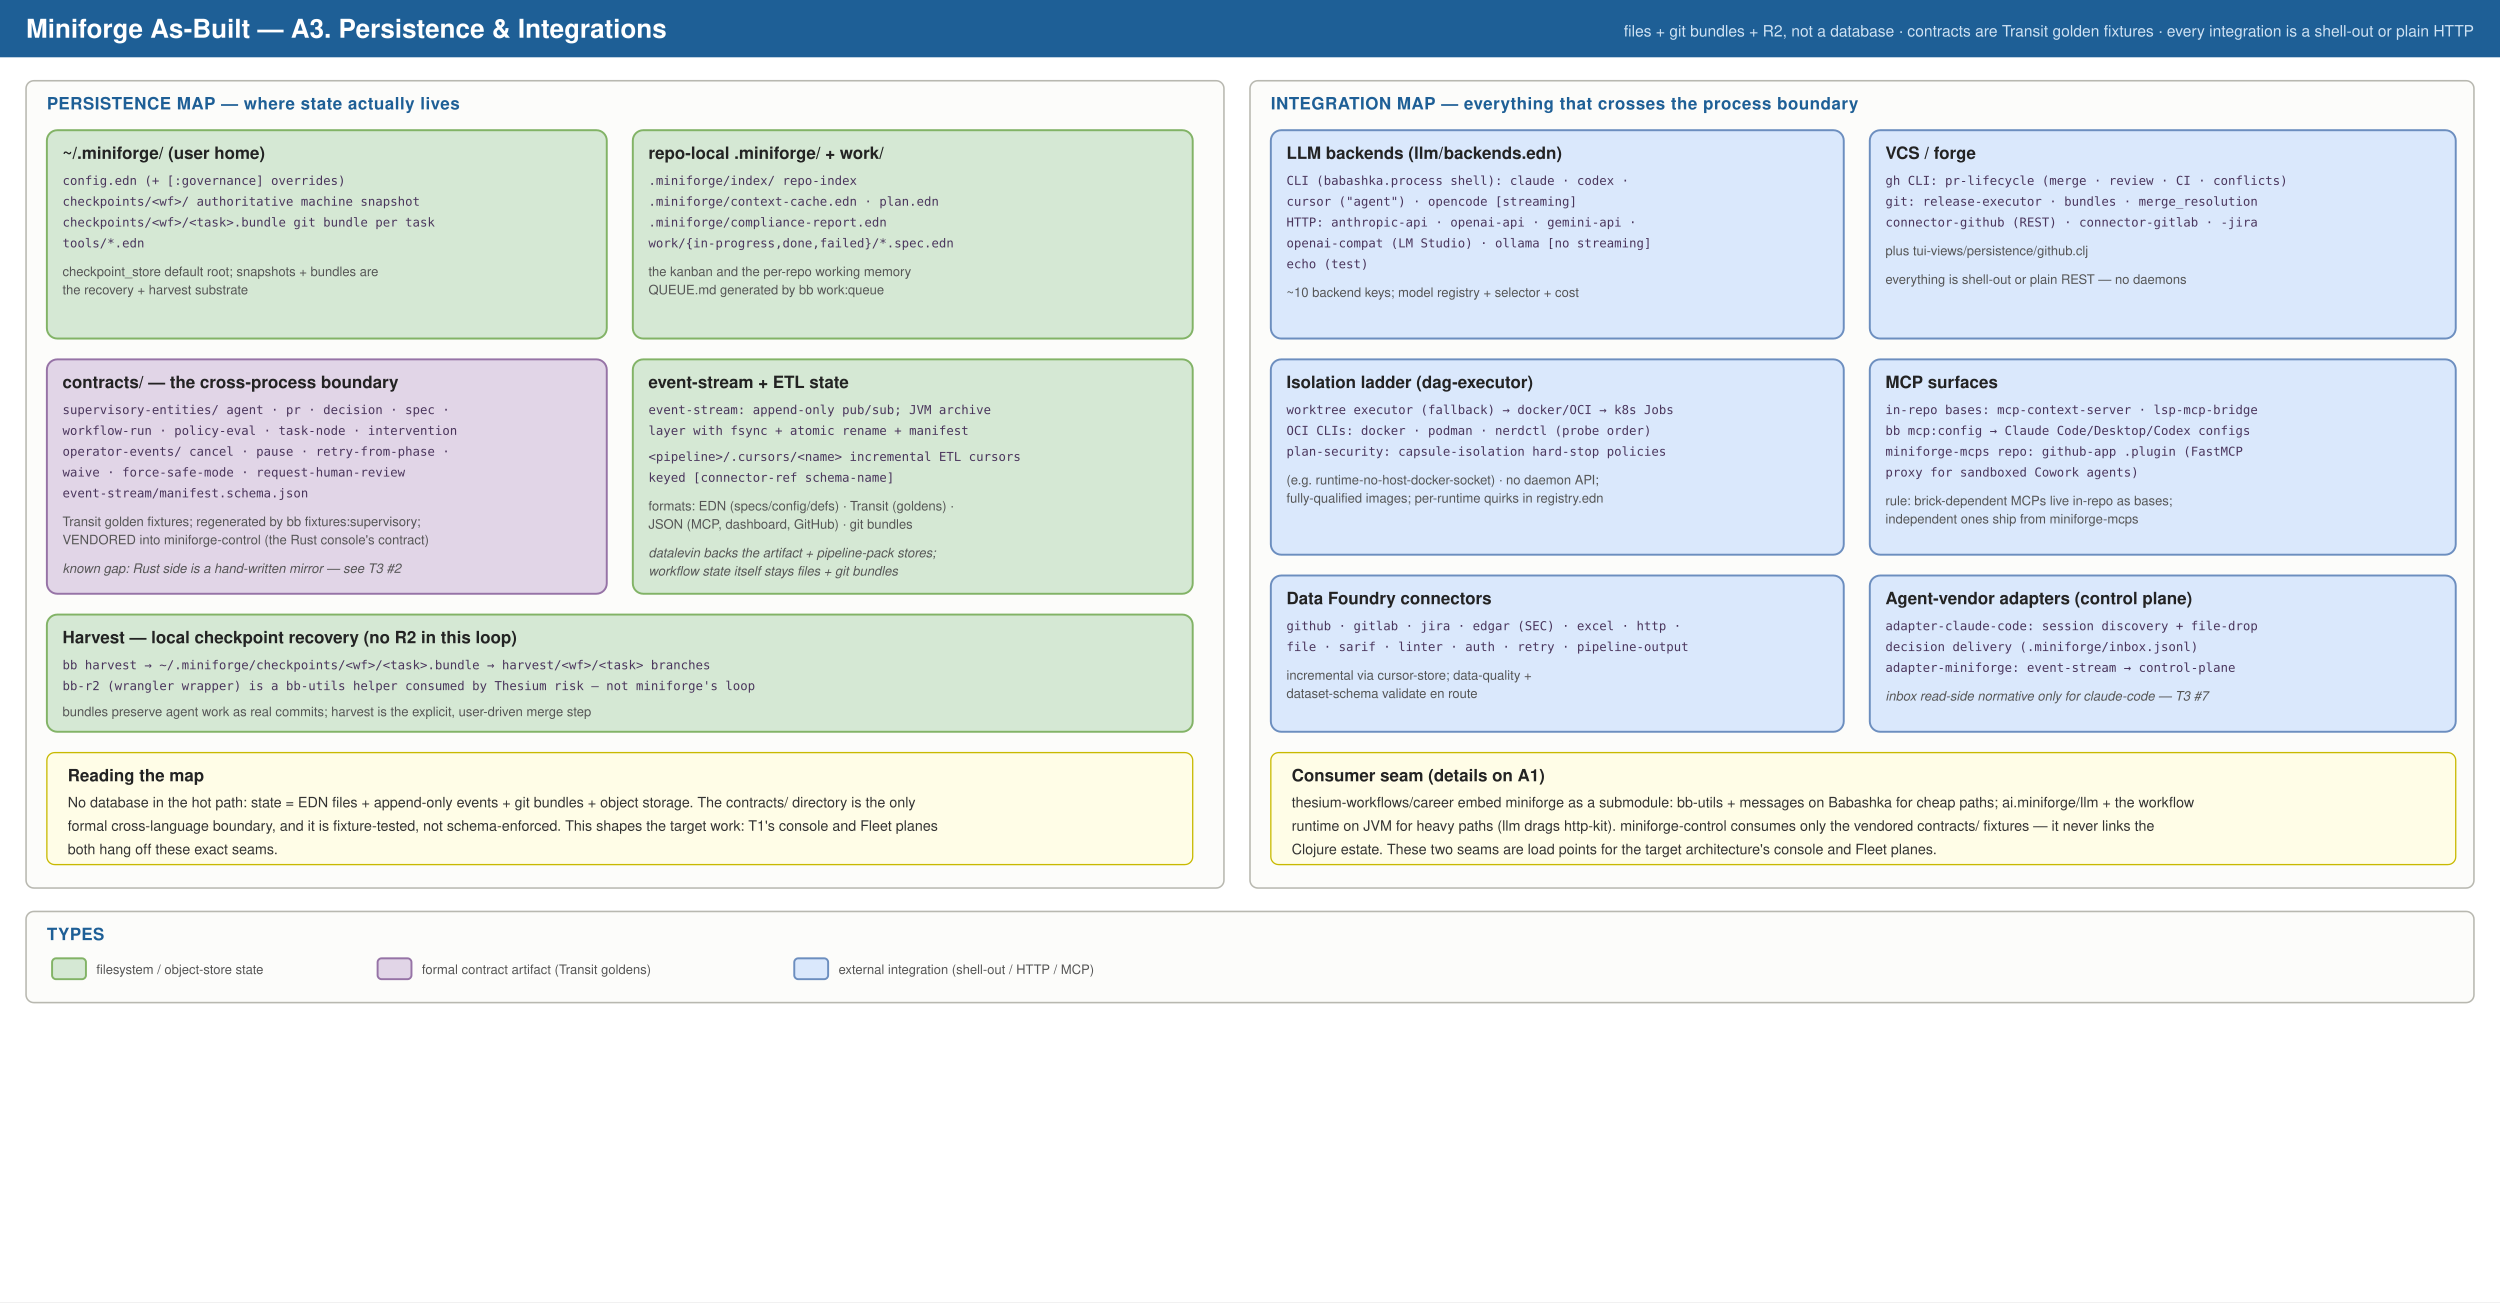
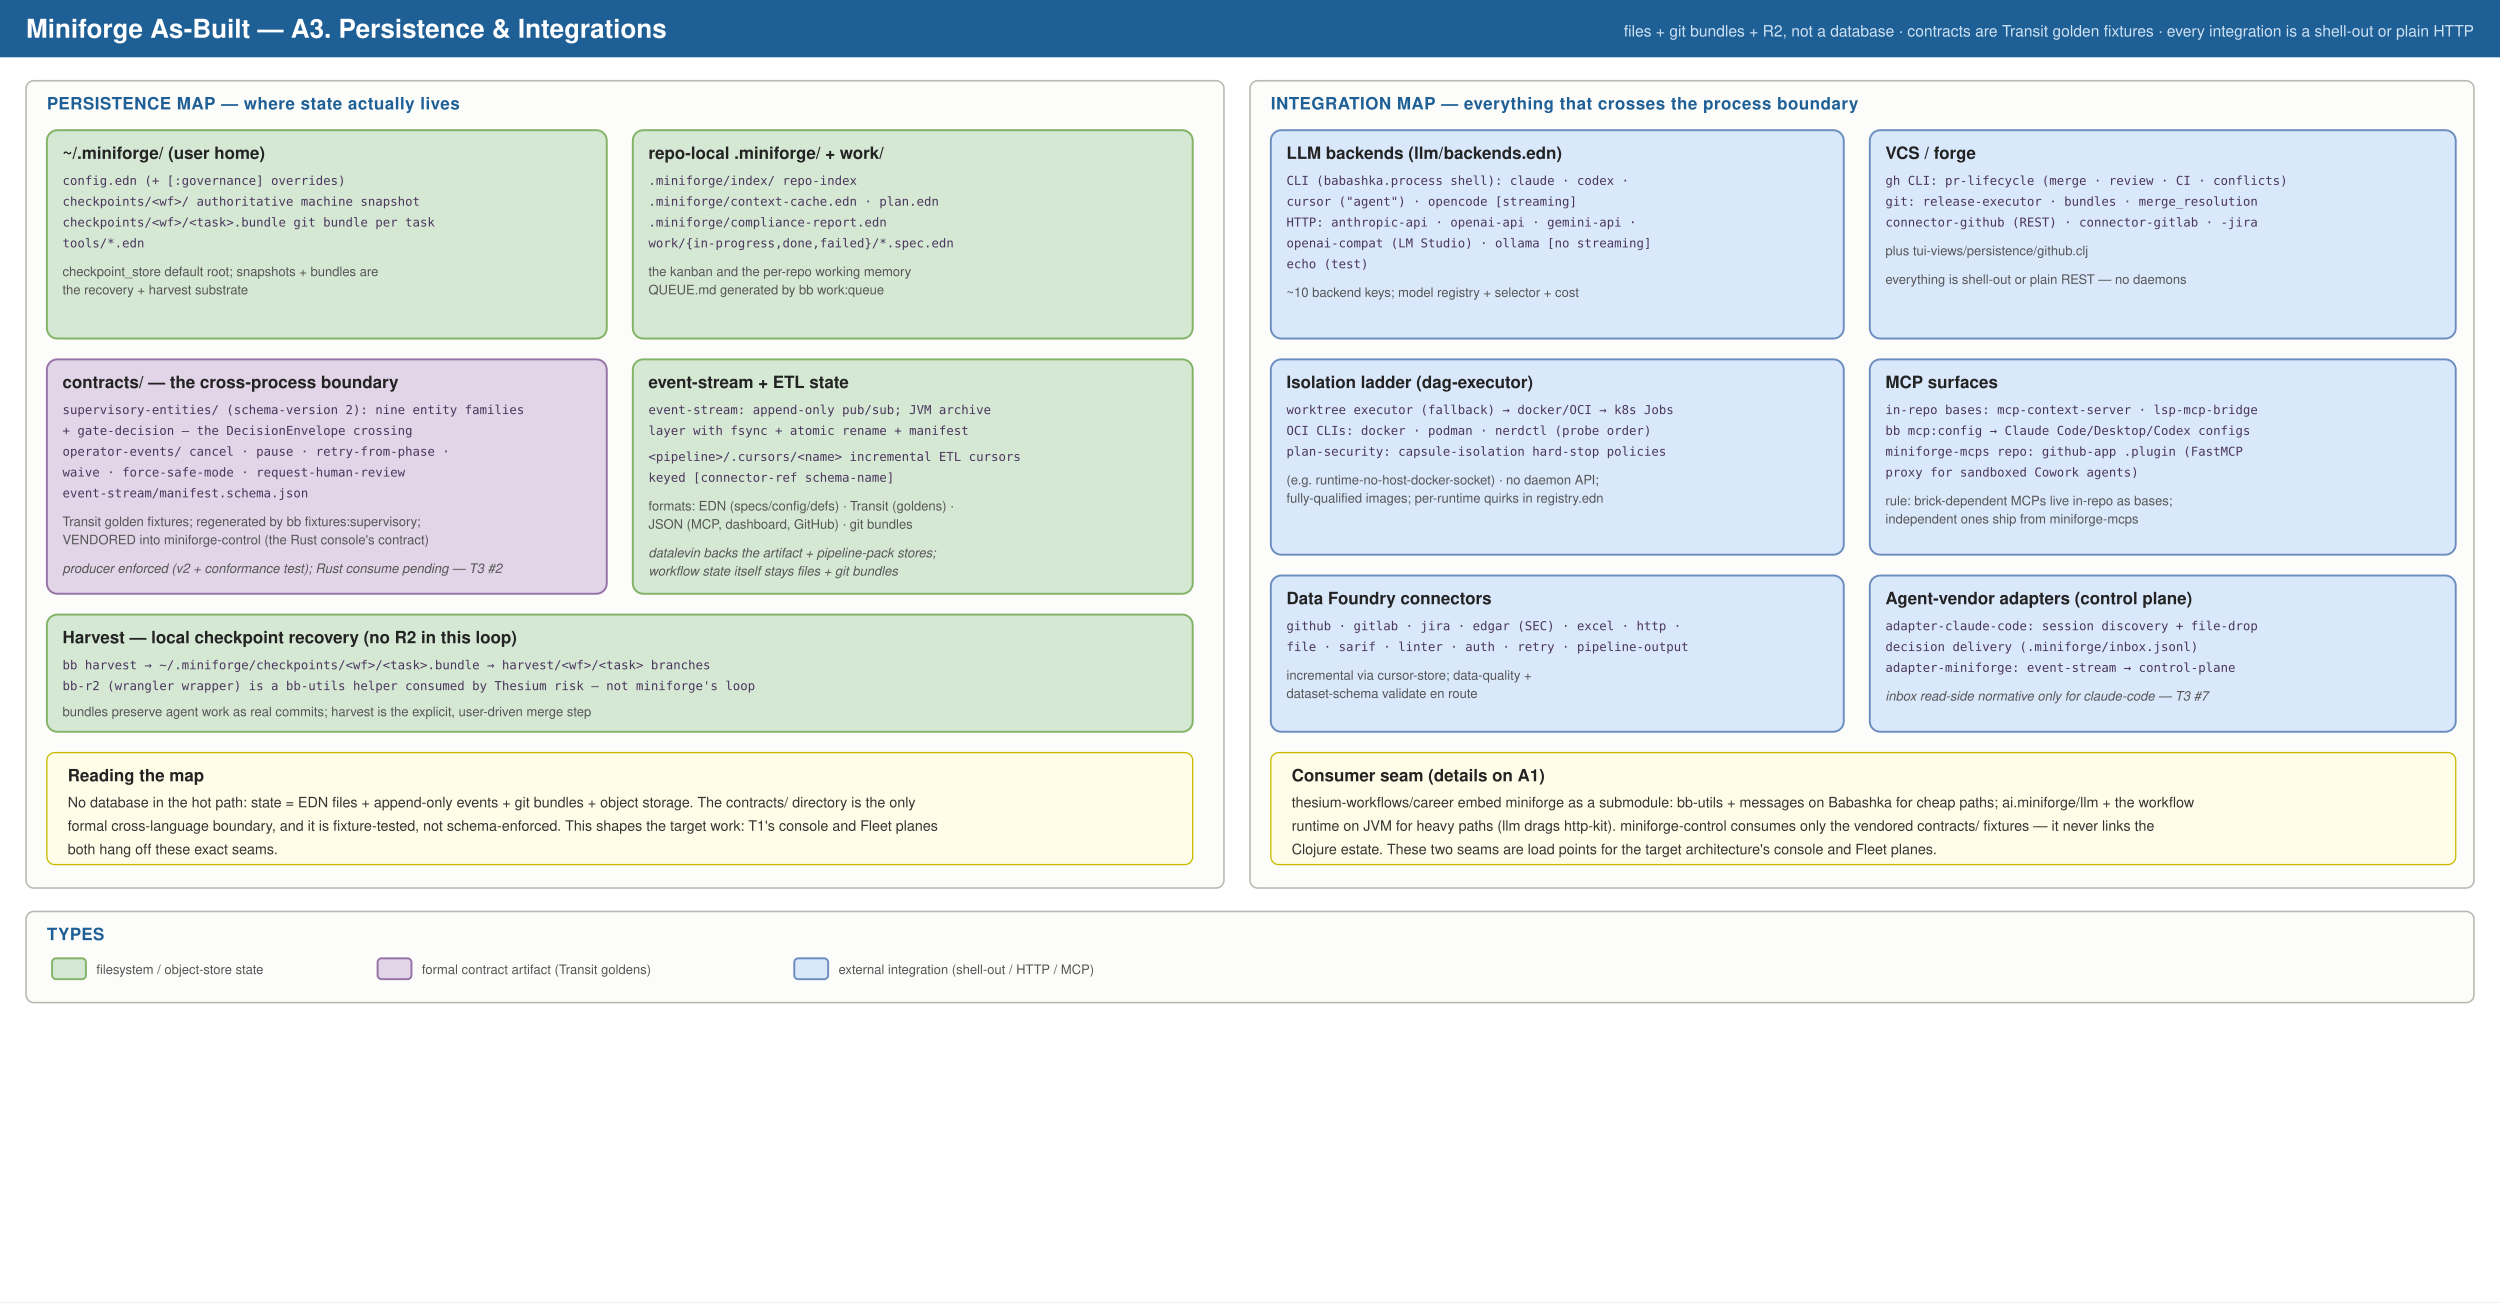
<svg xmlns="http://www.w3.org/2000/svg" viewBox="0 0 1920 1000" font-family="Helvetica, Arial, sans-serif">
  <defs>
    <marker id="aB" viewBox="0 0 10 10" refX="9" refY="5" markerWidth="7" markerHeight="7" orient="auto-start-reverse">
      <path d="M0,0 L10,5 L0,10 z" fill="#3a76b8" />
    </marker>
    <style>
      .band{fill:#1e5f96;} .bandT{fill:#fff;font-size:20px;font-weight:bold;} .bandS{fill:#cfe2f3;font-size:12px;}
      .zone{fill:#fcfcfa;stroke:#b8b8b0;stroke-width:1.2;} .zoneT{fill:#1e5f96;font-size:13px;font-weight:bold;letter-spacing:.4px;}
      .fs{fill:#d5e8d4;stroke:#82b366;stroke-width:1.5;} .ct{fill:#e1d5e7;stroke:#9673a6;stroke-width:1.5;}
      .ig{fill:#dae8fc;stroke:#6c8ebf;stroke-width:1.5;} .rec{fill:#ffffff;stroke:#8a8a82;stroke-width:1;}
      .part{stroke-dasharray:6 3;}
      .h{font-size:13px;font-weight:bold;fill:#232323;} .t{font-size:11px;fill:#333;} .s{font-size:10px;fill:#555;}
      .m{font-family:Menlo,Consolas,monospace;font-size:9.5px;fill:#4a355c;}
      .note{fill:#fffde7;stroke:#c8b900;stroke-width:1;}
      .eB{stroke:#3a76b8;stroke-width:1.5;fill:none;}
    </style>
  </defs>
  <rect width="1920" height="1000" fill="#ffffff" />
  <rect class="band" x="0" y="0" width="1920" height="44" />
  <text class="bandT" x="20" y="29">Miniforge As-Built — A3. Persistence &amp; Integrations</text>
  <text class="bandS" x="1900" y="28" text-anchor="end">files + git bundles + R2, not a database · contracts are Transit golden fixtures · every integration is a shell-out or plain HTTP</text>
  <rect class="zone" x="20" y="62" width="920" height="620" rx="6" />
  <text class="zoneT" x="36" y="84">PERSISTENCE MAP — where state actually lives</text>
  <rect class="fs" x="36" y="100" width="430" height="160" rx="8" />
  <text class="h" x="48" y="122">~/.miniforge/ (user home)</text>
  <text class="m" x="48" y="142">config.edn            (+ [:governance] overrides)</text>
  <text class="m" x="48" y="158">checkpoints/&lt;wf&gt;/      authoritative machine snapshot</text>
  <text class="m" x="48" y="174">checkpoints/&lt;wf&gt;/&lt;task&gt;.bundle   git bundle per task</text>
  <text class="m" x="48" y="190">tools/*.edn</text>
  <text class="s" x="48" y="212">checkpoint_store default root; snapshots + bundles are</text>
  <text class="s" x="48" y="226">the recovery + harvest substrate</text>
  <rect class="fs" x="486" y="100" width="430" height="160" rx="8" />
  <text class="h" x="498" y="122">repo-local .miniforge/ + work/</text>
  <text class="m" x="498" y="142">.miniforge/index/           repo-index</text>
  <text class="m" x="498" y="158">.miniforge/context-cache.edn · plan.edn</text>
  <text class="m" x="498" y="174">.miniforge/compliance-report.edn</text>
  <text class="m" x="498" y="190">work/{in-progress,done,failed}/*.spec.edn</text>
  <text class="s" x="498" y="212">the kanban and the per-repo working memory</text>
  <text class="s" x="498" y="226">QUEUE.md generated by bb work:queue</text>
  <rect class="ct" x="36" y="276" width="430" height="180" rx="8" />
  <text class="h" x="48" y="298">contracts/ — the cross-process boundary</text>
-   <text class="m" x="48" y="318">supervisory-entities/  agent · pr · decision · spec ·</text>
-   <text class="m" x="48" y="334">  workflow-run · policy-eval · task-node · intervention</text>
+   <text class="m" x="48" y="318">supervisory-entities/ (schema-version 2): nine entity families</text>
+   <text class="m" x="48" y="334">  + gate-decision — the DecisionEnvelope crossing</text>
  <text class="m" x="48" y="350">operator-events/  cancel · pause · retry-from-phase ·</text>
  <text class="m" x="48" y="366">  waive · force-safe-mode · request-human-review</text>
  <text class="m" x="48" y="382">event-stream/manifest.schema.json</text>
  <text class="s" x="48" y="404">Transit golden fixtures; regenerated by bb fixtures:supervisory;</text>
  <text class="s" x="48" y="418">VENDORED into miniforge-control (the Rust console's contract)</text>
-   <text class="s" x="48" y="440" font-style="italic">known gap: Rust side is a hand-written mirror — see T3 #2</text>
+   <text class="s" x="48" y="440" font-style="italic">producer enforced (v2 + conformance test); Rust consume pending — T3 #2</text>
  <rect class="fs" x="486" y="276" width="430" height="180" rx="8" />
  <text class="h" x="498" y="298">event-stream + ETL state</text>
  <text class="m" x="498" y="318">event-stream: append-only pub/sub; JVM archive</text>
  <text class="m" x="498" y="334">  layer with fsync + atomic rename + manifest</text>
  <text class="m" x="498" y="354">&lt;pipeline&gt;/.cursors/&lt;name&gt;  incremental ETL cursors</text>
  <text class="m" x="498" y="370">  keyed [connector-ref schema-name]</text>
  <text class="s" x="498" y="392">formats: EDN (specs/config/defs) · Transit (goldens) ·</text>
  <text class="s" x="498" y="406">JSON (MCP, dashboard, GitHub) · git bundles</text>
  <text class="s" x="498" y="428" font-style="italic">datalevin backs the artifact + pipeline-pack stores;</text>
  <text class="s" x="498" y="442" font-style="italic">workflow state itself stays files + git bundles</text>
  <rect class="fs" x="36" y="472" width="880" height="90" rx="8" />
  <text class="h" x="48" y="494">Harvest — local checkpoint recovery (no R2 in this loop)</text>
  <text class="m" x="48" y="514">bb harvest → ~/.miniforge/checkpoints/&lt;wf&gt;/&lt;task&gt;.bundle → harvest/&lt;wf&gt;/&lt;task&gt; branches</text>
  <text class="m" x="48" y="530">bb-r2 (wrangler wrapper) is a bb-utils helper consumed by Thesium risk — not miniforge's loop</text>
  <text class="s" x="48" y="550">bundles preserve agent work as real commits; harvest is the explicit, user-driven merge step</text>
  <rect class="note" x="36" y="578" width="880" height="86" rx="6" />
  <text class="h" x="52" y="600">Reading the map</text>
  <text class="t" x="52" y="620">No database in the hot path: state = EDN files + append-only events + git bundles + object storage. The contracts/ directory is the only</text>
  <text class="t" x="52" y="638">formal cross-language boundary, and it is fixture-tested, not schema-enforced. This shapes the target work: T1's console and Fleet planes</text>
  <text class="t" x="52" y="656">both hang off these exact seams.</text>
  <rect class="zone" x="960" y="62" width="940" height="620" rx="6" />
  <text class="zoneT" x="976" y="84">INTEGRATION MAP — everything that crosses the process boundary</text>
  <rect class="ig" x="976" y="100" width="440" height="160" rx="8" />
  <text class="h" x="988" y="122">LLM backends (llm/backends.edn)</text>
  <text class="m" x="988" y="142">CLI (babashka.process shell): claude · codex ·</text>
  <text class="m" x="988" y="158">  cursor ("agent") · opencode      [streaming]</text>
  <text class="m" x="988" y="174">HTTP: anthropic-api · openai-api · gemini-api ·</text>
  <text class="m" x="988" y="190">  openai-compat (LM Studio) · ollama   [no streaming]</text>
  <text class="m" x="988" y="206">echo (test)</text>
  <text class="s" x="988" y="228">~10 backend keys; model registry + selector + cost</text>
  <rect class="ig" x="1436" y="100" width="450" height="160" rx="8" />
  <text class="h" x="1448" y="122">VCS / forge</text>
  <text class="m" x="1448" y="142">gh CLI: pr-lifecycle (merge · review · CI · conflicts)</text>
  <text class="m" x="1448" y="158">git: release-executor · bundles · merge_resolution</text>
  <text class="m" x="1448" y="174">connector-github (REST) · connector-gitlab · -jira</text>
  <text class="s" x="1448" y="196">plus tui-views/persistence/github.clj</text>
  <text class="s" x="1448" y="218">everything is shell-out or plain REST — no daemons</text>
  <rect class="ig" x="976" y="276" width="440" height="150" rx="8" />
  <text class="h" x="988" y="298">Isolation ladder (dag-executor)</text>
  <text class="m" x="988" y="318">worktree executor (fallback) → docker/OCI → k8s Jobs</text>
  <text class="m" x="988" y="334">OCI CLIs: docker · podman · nerdctl (probe order)</text>
  <text class="m" x="988" y="350">plan-security: capsule-isolation hard-stop policies</text>
  <text class="s" x="988" y="372">(e.g. runtime-no-host-docker-socket) · no daemon API;</text>
  <text class="s" x="988" y="386">fully-qualified images; per-runtime quirks in registry.edn</text>
  <rect class="ig" x="1436" y="276" width="450" height="150" rx="8" />
  <text class="h" x="1448" y="298">MCP surfaces</text>
  <text class="m" x="1448" y="318">in-repo bases: mcp-context-server · lsp-mcp-bridge</text>
  <text class="m" x="1448" y="334">bb mcp:config → Claude Code/Desktop/Codex configs</text>
  <text class="m" x="1448" y="350">miniforge-mcps repo: github-app .plugin (FastMCP</text>
  <text class="m" x="1448" y="366">  proxy for sandboxed Cowork agents)</text>
  <text class="s" x="1448" y="388">rule: brick-dependent MCPs live in-repo as bases;</text>
  <text class="s" x="1448" y="402">independent ones ship from miniforge-mcps</text>
  <rect class="ig" x="976" y="442" width="440" height="120" rx="8" />
  <text class="h" x="988" y="464">Data Foundry connectors</text>
  <text class="m" x="988" y="484">github · gitlab · jira · edgar (SEC) · excel · http ·</text>
  <text class="m" x="988" y="500">file · sarif · linter · auth · retry · pipeline-output</text>
  <text class="s" x="988" y="522">incremental via cursor-store; data-quality +</text>
  <text class="s" x="988" y="536">dataset-schema validate en route</text>
  <rect class="ig" x="1436" y="442" width="450" height="120" rx="8" />
  <text class="h" x="1448" y="464">Agent-vendor adapters (control plane)</text>
  <text class="m" x="1448" y="484">adapter-claude-code: session discovery + file-drop</text>
  <text class="m" x="1448" y="500">  decision delivery (.miniforge/inbox.jsonl)</text>
  <text class="m" x="1448" y="516">adapter-miniforge: event-stream → control-plane</text>
  <text class="s" x="1448" y="538" font-style="italic">inbox read-side normative only for claude-code — T3 #7</text>
  <rect class="note" x="976" y="578" width="910" height="86" rx="6" />
  <text class="h" x="992" y="600">Consumer seam (details on A1)</text>
  <text class="t" x="992" y="620">thesium-workflows/career embed miniforge as a submodule: bb-utils + messages on Babashka for cheap paths; ai.miniforge/llm + the workflow</text>
  <text class="t" x="992" y="638">runtime on JVM for heavy paths (llm drags http-kit). miniforge-control consumes only the vendored contracts/ fixtures — it never links the</text>
  <text class="t" x="992" y="656">Clojure estate. These two seams are load points for the target architecture's console and Fleet planes.</text>
  <rect class="zone" x="20" y="700" width="1880" height="70" rx="6" />
  <text class="zoneT" x="36" y="722">TYPES</text>
  <rect class="fs" x="40" y="736" width="26" height="16" rx="3" />
  <text class="s" x="74" y="748">filesystem / object-store state</text>
  <rect class="ct" x="290" y="736" width="26" height="16" rx="3" />
  <text class="s" x="324" y="748">formal contract artifact (Transit goldens)</text>
  <rect class="ig" x="610" y="736" width="26" height="16" rx="3" />
  <text class="s" x="644" y="748">external integration (shell-out / HTTP / MCP)</text>
</svg>
